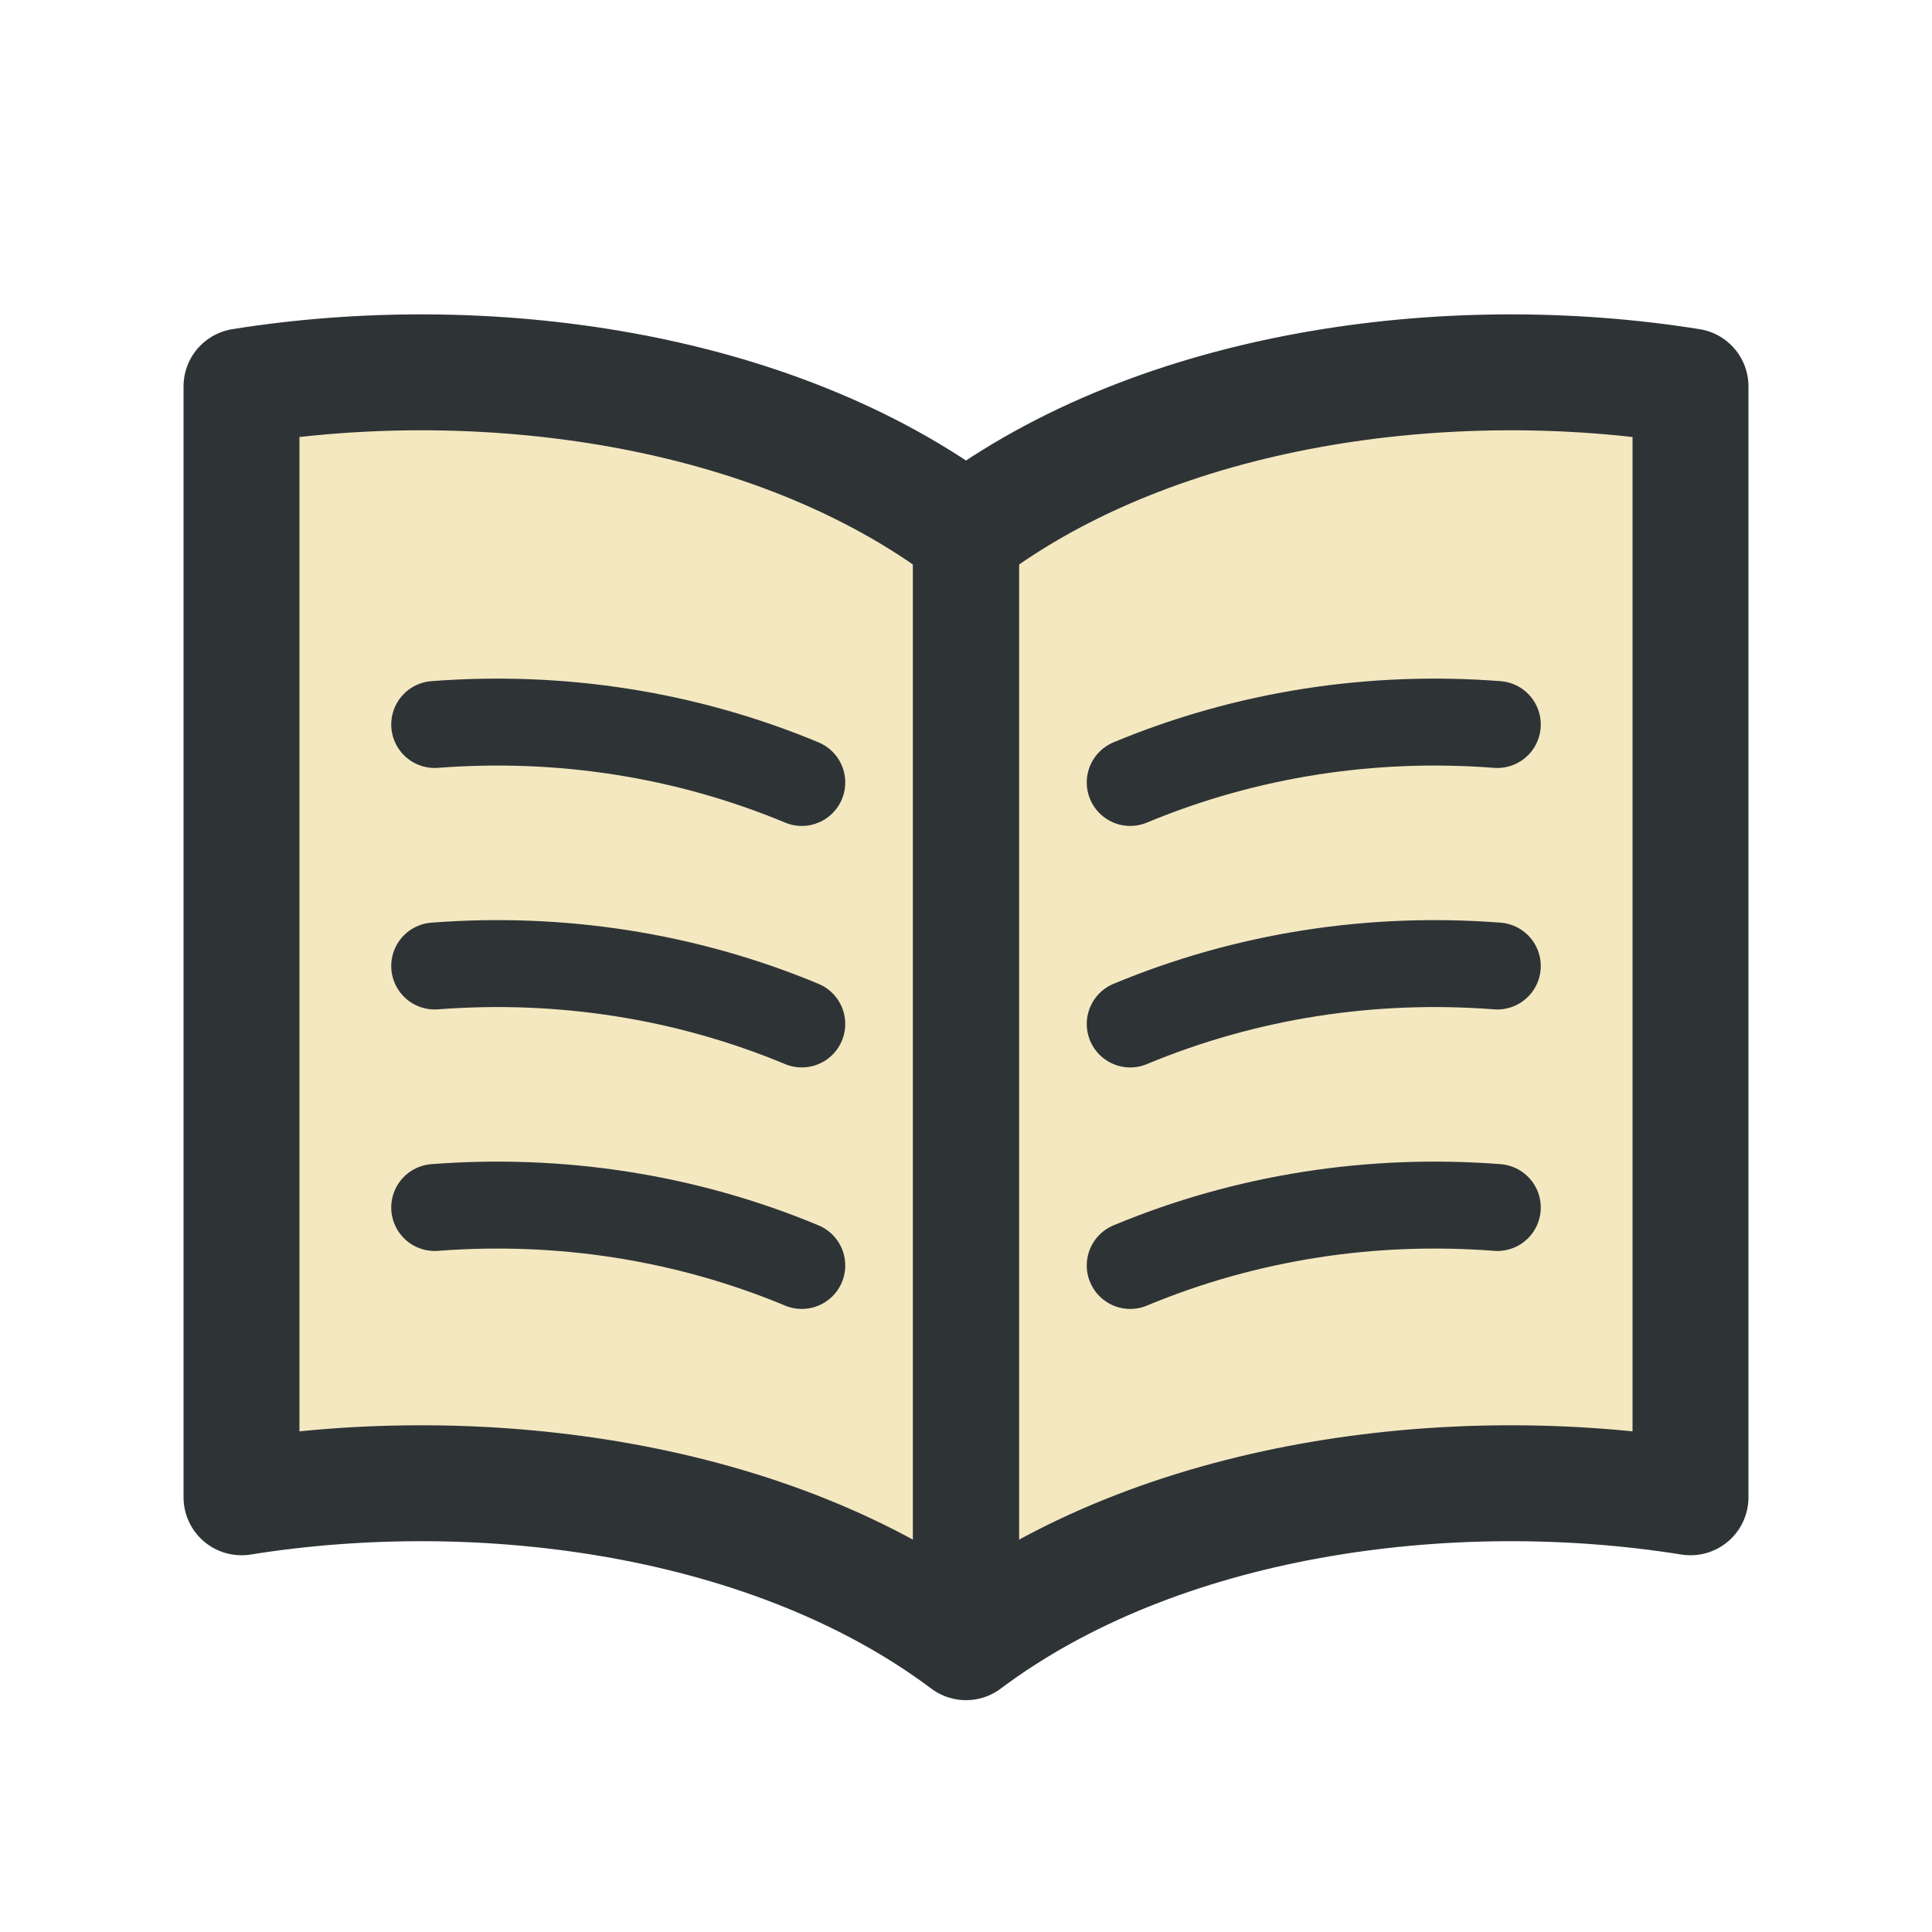
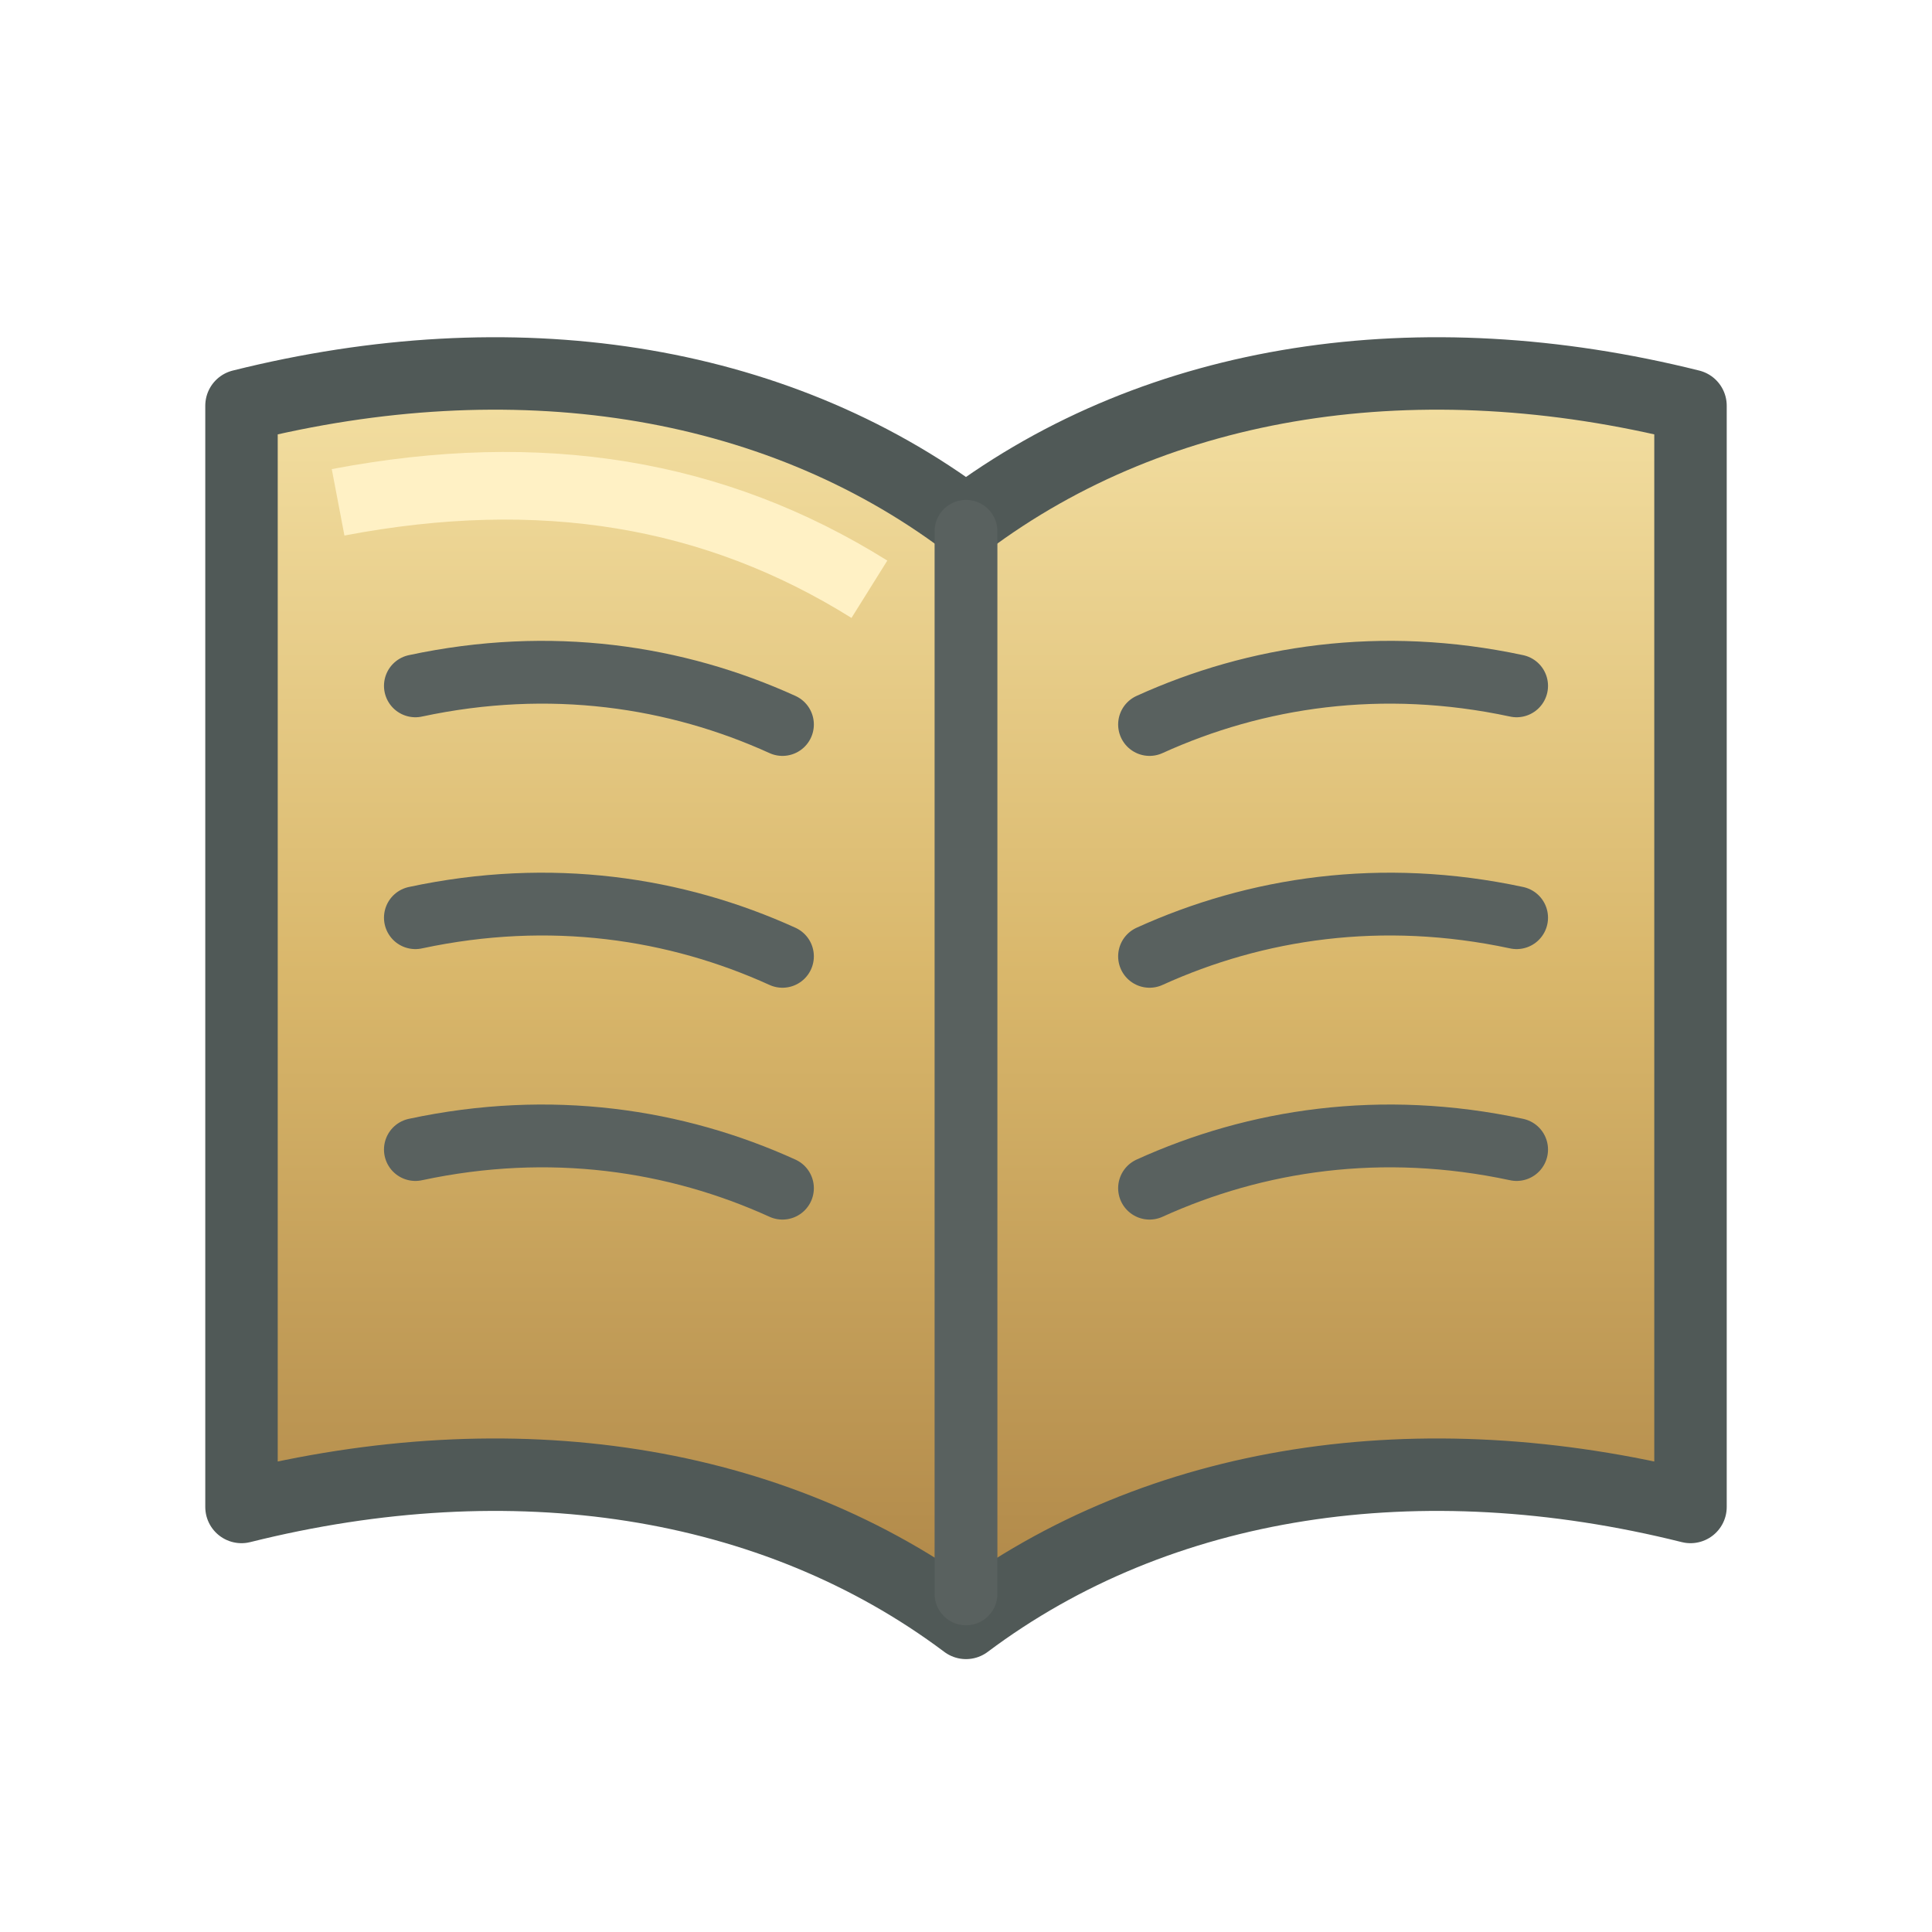
<svg xmlns="http://www.w3.org/2000/svg" width="20" height="20" viewBox="0 0 20 20">
-   <path d="M10 5.5C8 4 5 3.6 2.5 4v11.5c2.5-.4 5.5 0 7.5 1.5 2-1.5 5-1.9 7.5-1.5V4C15 3.6 12 4 10 5.5z" fill="#F4E8C1" stroke="#2e3436" stroke-width="1.2" stroke-linejoin="round" />
-   <path d="M10 5.5V17" stroke="#2e3436" stroke-width="1.1" />
-   <path d="M4.5 7.5c1.3-.1 2.6.1 3.8.6M4.5 10c1.3-.1 2.6.1 3.8.6M4.5 12.5c1.3-.1 2.6.1 3.8.6M11.7 8.1c1.2-.5 2.5-.7 3.8-.6M11.7 10.6c1.2-.5 2.5-.7 3.8-.6M11.7 13.1c1.2-.5 2.5-.7 3.8-.6" fill="none" stroke="#2e3436" stroke-width="0.9" stroke-linecap="round" />
+   <defs>
+     <linearGradient id="paper" x1="0" y1="0" x2="0" y2="1">
+       <stop stop-color="#fffdf8" />
+       <stop offset=".5" stop-color="#f1ecdf" />
+       <stop offset="1" stop-color="#ddd5c5" />
+     </linearGradient>
+     <linearGradient id="paperBlue" x1="0" y1="0" x2="0" y2="1">
+       <stop stop-color="#f9fbfc" />
+       <stop offset=".5" stop-color="#e4ebef" />
+       <stop offset="1" stop-color="#c7d2d8" />
+     </linearGradient>
+     <linearGradient id="paperGreen" x1="0" y1="0" x2="0" y2="1">
+       <stop stop-color="#f8f9f1" />
+       <stop offset="1" stop-color="#d9dfc9" />
+     </linearGradient>
+     <linearGradient id="paperRose" x1="0" y1="0" x2="0" y2="1">
+       <stop stop-color="#fbf5f1" />
+       <stop offset="1" stop-color="#e4cfc4" />
+     </linearGradient>
+     <linearGradient id="gold" x1="0" y1="0" x2="0" y2="1">
+       <stop stop-color="#f3dfa2" />
+       <stop offset=".48" stop-color="#d9b76b" />
+       <stop offset="1" stop-color="#af8748" />
+     </linearGradient>
+     <linearGradient id="blue" x1="0" y1="0" x2="0" y2="1">
+       <stop stop-color="#a9c0d2" />
+       <stop offset=".45" stop-color="#6f91ac" />
+       <stop offset="1" stop-color="#486b86" />
+     </linearGradient>
+     <linearGradient id="green" x1="0" y1="0" x2="0" y2="1">
+       <stop stop-color="#c6d2a4" />
+       <stop offset="1" stop-color="#839868" />
+     </linearGradient>
+     <linearGradient id="red" x1="0" y1="0" x2="0" y2="1">
+       <stop stop-color="#d9a092" />
+       <stop offset="1" stop-color="#a45d50" />
+     </linearGradient>
+     <linearGradient id="metal" x1="0" y1="0" x2="0" y2="1">
+       <stop stop-color="#f5f6f2" />
+       <stop offset=".45" stop-color="#c8d0cf" />
+       <stop offset="1" stop-color="#8b9695" />
+     </linearGradient>
+   </defs>
+   <style>
+     .border{stroke:#505957;stroke-width:.75;stroke-linejoin:round}
+     .paper{fill:url(#paper)}.paperBlue{fill:url(#paperBlue)}.paperGreen{fill:url(#paperGreen)}.paperRose{fill:url(#paperRose)}
+     .gold{fill:url(#gold)}.blue{fill:url(#blue)}.green{fill:url(#green)}.red{fill:url(#red)}.metal{fill:url(#metal)}
+     .detail{fill:none;stroke:#59615f;stroke-width:.75;stroke-linecap:round;stroke-linejoin:round}
+     .hi{fill:none;stroke:#fffdf3;stroke-width:.7;stroke-linecap:round;stroke-linejoin:round;opacity:.82}
+   </style>
+   <path class="gold border" d="M2.5 4.2c2.8-.7 5.5-.3 7.5 1.2 2-1.5 4.7-1.9 7.5-1.2v11.4c-2.8-.7-5.5-.3-7.5 1.2-2-1.5-4.7-1.9-7.5-1.2Z" />
+   <path d="M10 5.5v11M4.3 7.1c1.4-.3 2.7-.1 3.8.4M4.3 9.5c1.4-.3 2.7-.1 3.8.4M4.3 11.9c1.4-.3 2.7-.1 3.8.4m3.8-4.8c1.1-.5 2.4-.7 3.8-.4m-3.8 2.8c1.1-.5 2.4-.7 3.8-.4m-3.8 2.8c1.1-.5 2.4-.7 3.8-.4" fill="none" stroke="#59615f" stroke-width=".65" stroke-linecap="round" />
+   <path d="M3.5 5.2c2.1-.4 3.9-.1 5.5.9" fill="none" stroke="#fff1c5" stroke-width=".7" />
</svg>
